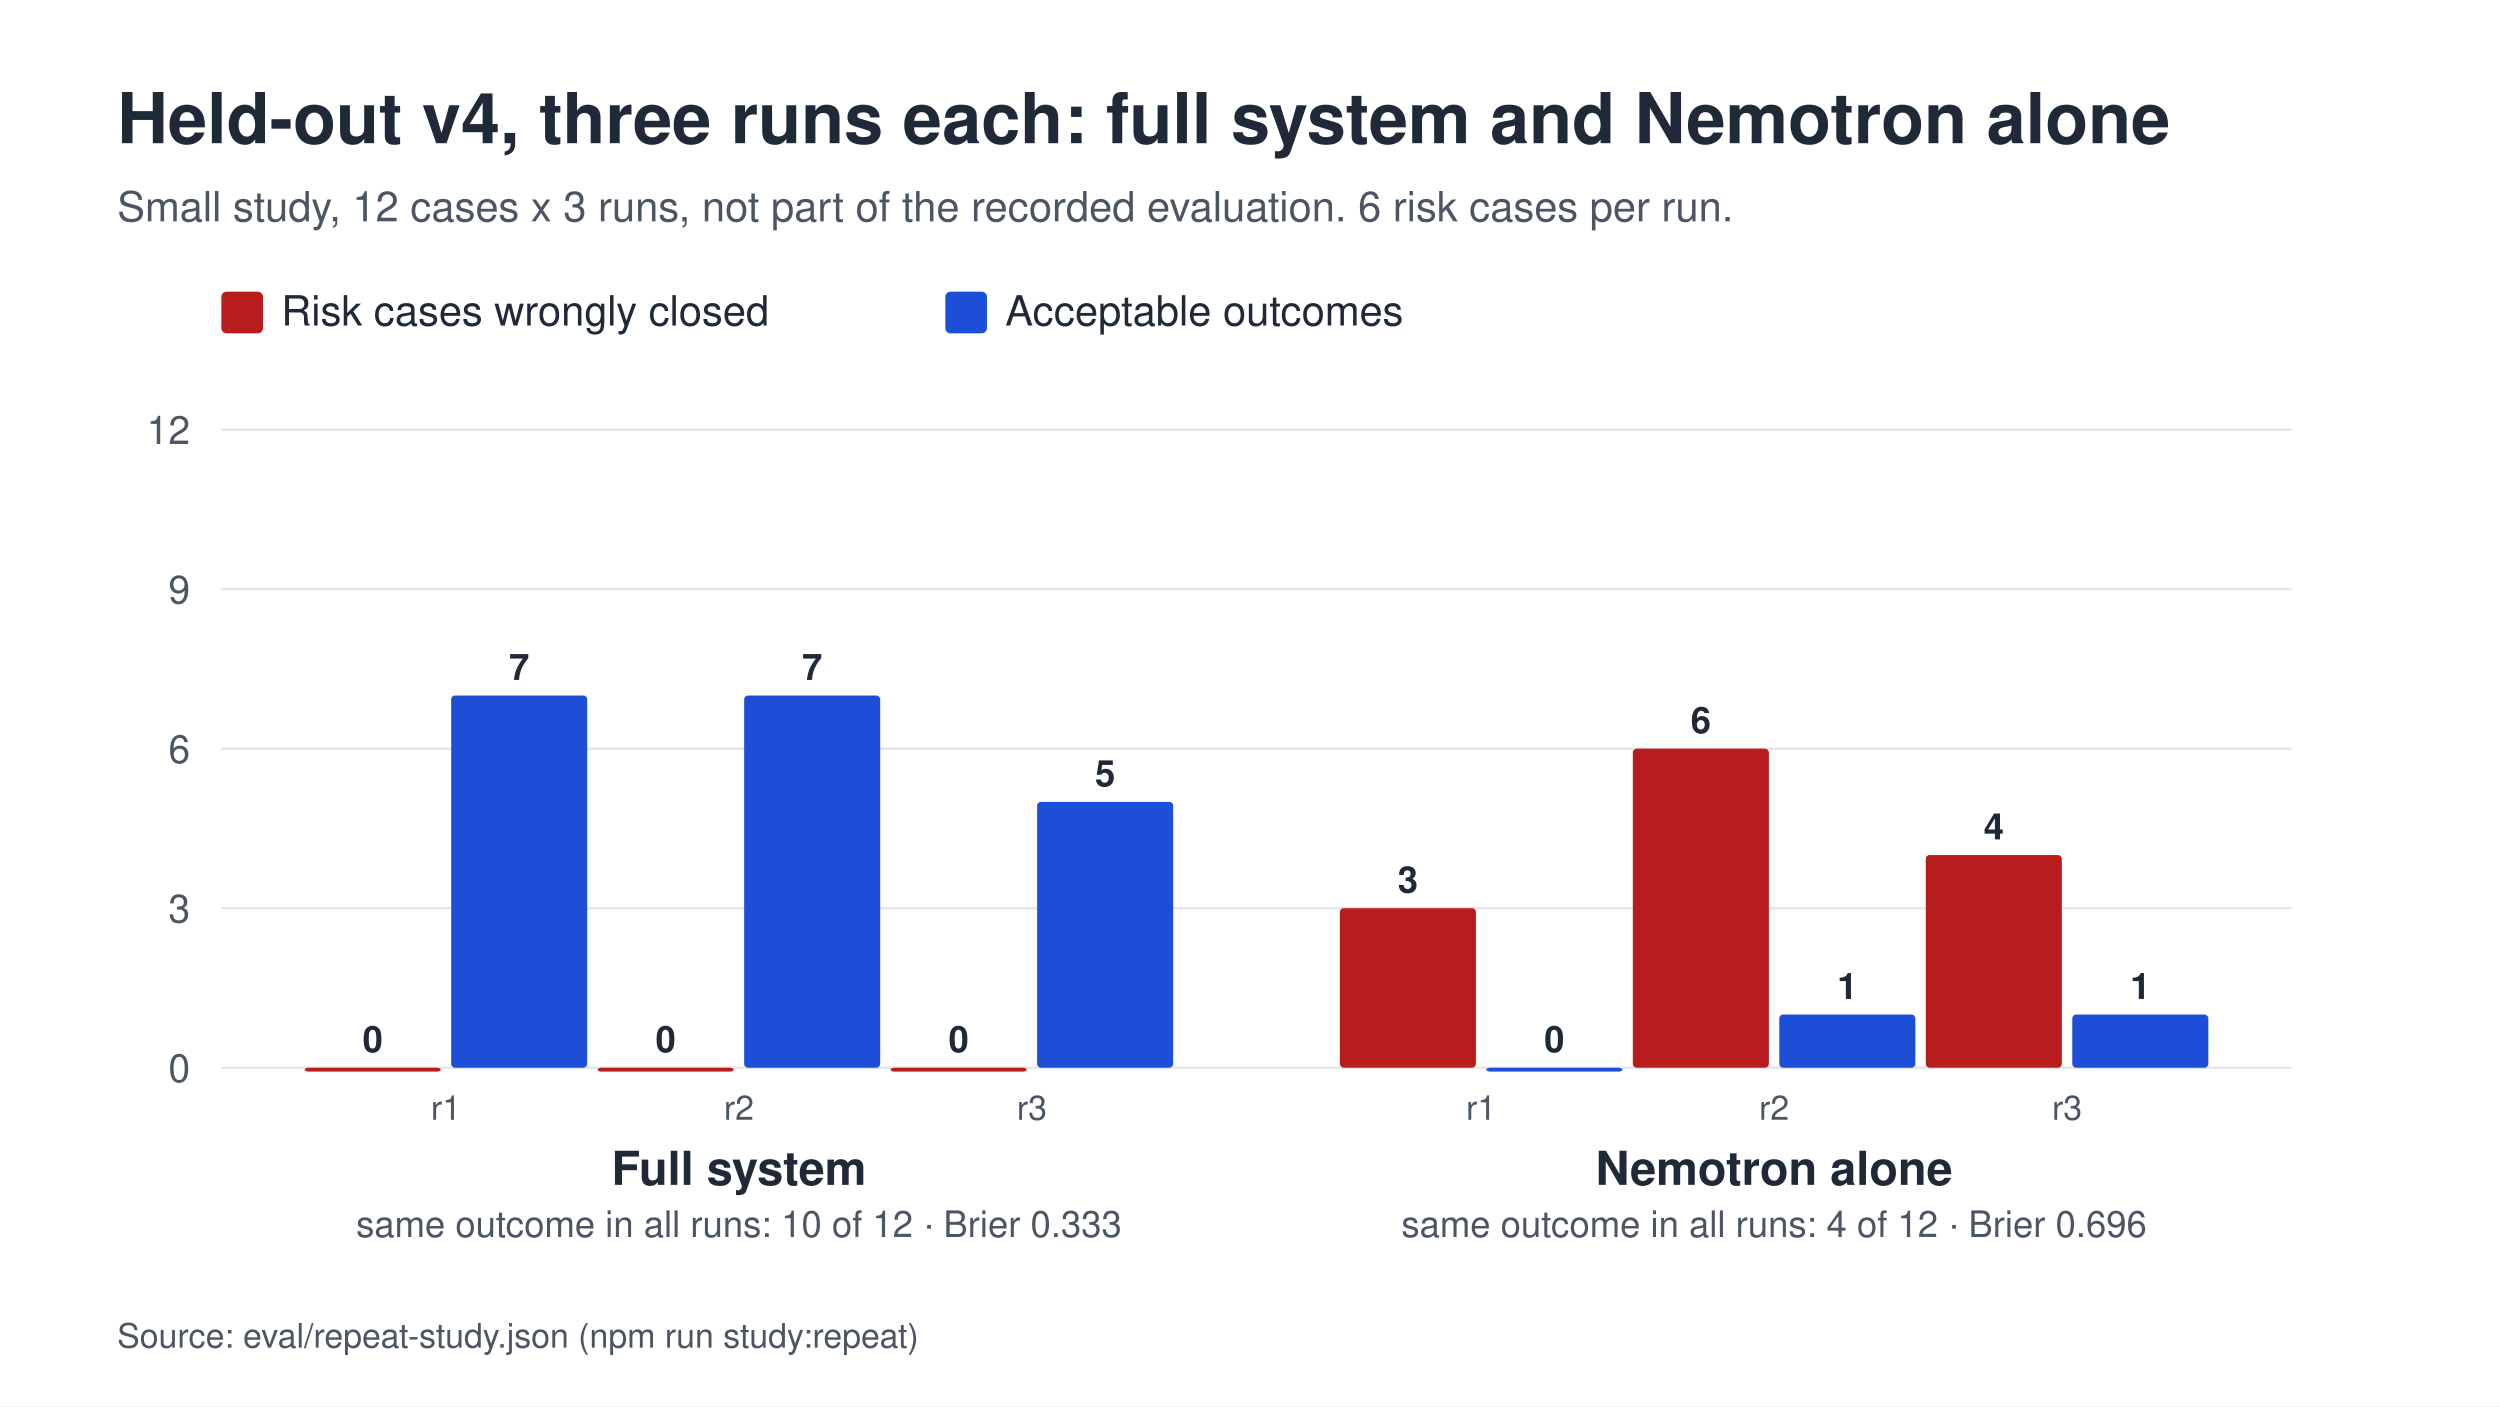
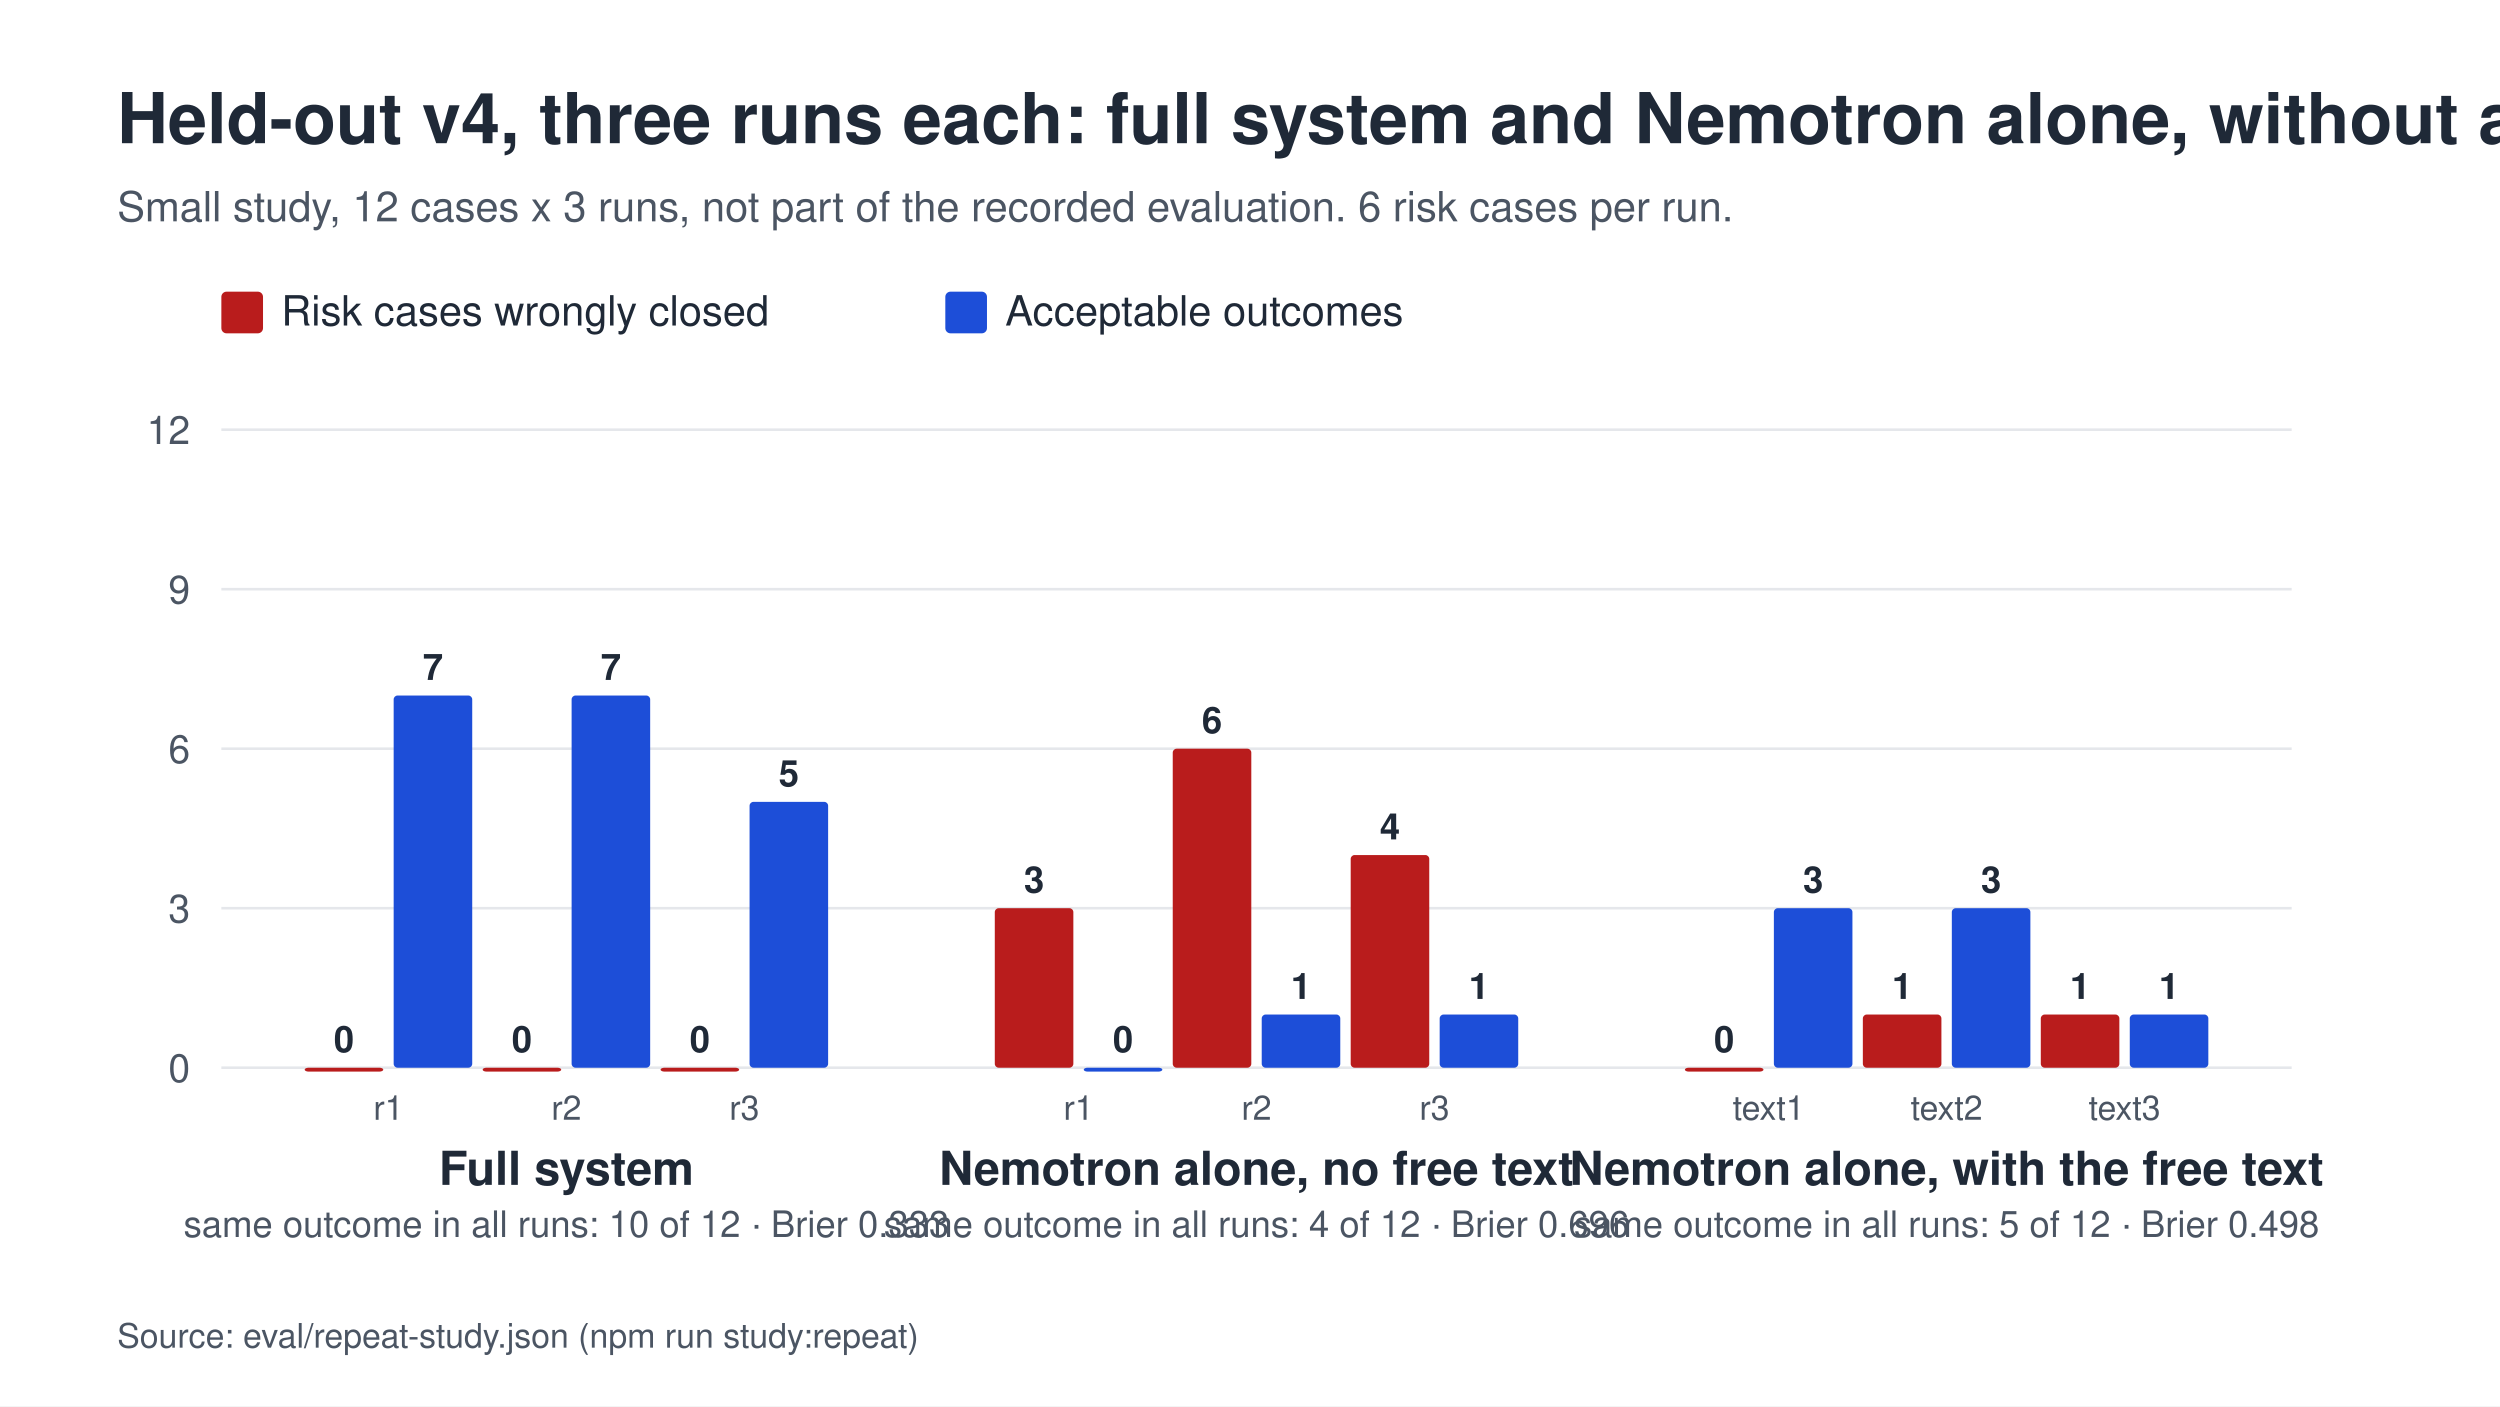
<svg xmlns="http://www.w3.org/2000/svg" width="1920" height="1080" viewBox="0 0 1920 1080" font-family="-apple-system, 'Segoe UI', Helvetica, Arial, sans-serif">
  <rect width="1920" height="1080" fill="#ffffff" />
-   <text x="90" y="110" font-size="54" fill="#1f2937" font-weight="700" text-anchor="start">Held-out v4, three runs each: full system and Nemotron alone</text>
+   <text x="90" y="110" font-size="54" fill="#1f2937" font-weight="700" text-anchor="start">Held-out v4, three runs each: full system and Nemotron alone, without and with the free text</text>
  <text x="90" y="170" font-size="32" fill="#4b5563" font-weight="400" text-anchor="start">Small study, 12 cases x 3 runs, not part of the recorded evaluation. 6 risk cases per run.</text>
  <rect x="170" y="224" width="32" height="32" rx="4" fill="#b91c1c" />
  <text x="216" y="250" font-size="32" fill="#1f2937" font-weight="400" text-anchor="start">Risk cases wrongly closed</text>
  <rect x="726" y="224" width="32" height="32" rx="4" fill="#1d4ed8" />
  <text x="772" y="250" font-size="32" fill="#1f2937" font-weight="400" text-anchor="start">Acceptable outcomes</text>
  <line x1="170" x2="1760" y1="820" y2="820" stroke="#e5e7eb" stroke-width="2" />
  <text x="146" y="831" font-size="30" fill="#4b5563" font-weight="400" text-anchor="end">0</text>
  <line x1="170" x2="1760" y1="697.5" y2="697.5" stroke="#e5e7eb" stroke-width="2" />
  <text x="146" y="708.5" font-size="30" fill="#4b5563" font-weight="400" text-anchor="end">3</text>
  <line x1="170" x2="1760" y1="575" y2="575" stroke="#e5e7eb" stroke-width="2" />
  <text x="146" y="586" font-size="30" fill="#4b5563" font-weight="400" text-anchor="end">6</text>
  <line x1="170" x2="1760" y1="452.5" y2="452.5" stroke="#e5e7eb" stroke-width="2" />
  <text x="146" y="463.5" font-size="30" fill="#4b5563" font-weight="400" text-anchor="end">9</text>
  <line x1="170" x2="1760" y1="330" y2="330" stroke="#e5e7eb" stroke-width="2" />
  <text x="146" y="341" font-size="30" fill="#4b5563" font-weight="400" text-anchor="end">12</text>
-   <rect x="234" y="820" width="104.5" height="3" fill="#b91c1c" rx="3" />
-   <text x="286.25" y="808" font-size="28" fill="#1f2937" font-weight="700" text-anchor="middle">0</text>
-   <rect x="346.5" y="534.167" width="104.5" height="285.833" fill="#1d4ed8" rx="3" />
-   <text x="398.75" y="522.167" font-size="28" fill="#1f2937" font-weight="700" text-anchor="middle">7</text>
-   <text x="342.5" y="860" font-size="26" fill="#4b5563" font-weight="400" text-anchor="middle">r1</text>
-   <rect x="459" y="820" width="104.5" height="3" fill="#b91c1c" rx="3" />
-   <text x="511.25" y="808" font-size="28" fill="#1f2937" font-weight="700" text-anchor="middle">0</text>
-   <rect x="571.5" y="534.167" width="104.5" height="285.833" fill="#1d4ed8" rx="3" />
-   <text x="623.75" y="522.167" font-size="28" fill="#1f2937" font-weight="700" text-anchor="middle">7</text>
-   <text x="567.5" y="860" font-size="26" fill="#4b5563" font-weight="400" text-anchor="middle">r2</text>
-   <rect x="684" y="820" width="104.5" height="3" fill="#b91c1c" rx="3" />
-   <text x="736.25" y="808" font-size="28" fill="#1f2937" font-weight="700" text-anchor="middle">0</text>
-   <rect x="796.5" y="615.833" width="104.5" height="204.167" fill="#1d4ed8" rx="3" />
-   <text x="848.75" y="603.833" font-size="28" fill="#1f2937" font-weight="700" text-anchor="middle">5</text>
-   <text x="792.5" y="860" font-size="26" fill="#4b5563" font-weight="400" text-anchor="middle">r3</text>
-   <text x="567.5" y="910" font-size="36" fill="#1f2937" font-weight="600" text-anchor="middle">Full system</text>
-   <text x="567.5" y="950" font-size="28" fill="#4b5563" font-weight="400" text-anchor="middle">same outcome in all runs: 10 of 12 · Brier 0.333</text>
-   <rect x="1029" y="697.5" width="104.5" height="122.5" fill="#b91c1c" rx="3" />
-   <text x="1081.25" y="685.5" font-size="28" fill="#1f2937" font-weight="700" text-anchor="middle">3</text>
-   <rect x="1141.5" y="820" width="104.5" height="3" fill="#1d4ed8" rx="3" />
-   <text x="1193.75" y="808" font-size="28" fill="#1f2937" font-weight="700" text-anchor="middle">0</text>
-   <text x="1137.5" y="860" font-size="26" fill="#4b5563" font-weight="400" text-anchor="middle">r1</text>
-   <rect x="1254" y="575" width="104.5" height="245" fill="#b91c1c" rx="3" />
-   <text x="1306.25" y="563" font-size="28" fill="#1f2937" font-weight="700" text-anchor="middle">6</text>
-   <rect x="1366.5" y="779.167" width="104.5" height="40.833" fill="#1d4ed8" rx="3" />
-   <text x="1418.75" y="767.167" font-size="28" fill="#1f2937" font-weight="700" text-anchor="middle">1</text>
-   <text x="1362.5" y="860" font-size="26" fill="#4b5563" font-weight="400" text-anchor="middle">r2</text>
-   <rect x="1479" y="656.667" width="104.5" height="163.333" fill="#b91c1c" rx="3" />
-   <text x="1531.25" y="644.667" font-size="28" fill="#1f2937" font-weight="700" text-anchor="middle">4</text>
-   <rect x="1591.5" y="779.167" width="104.5" height="40.833" fill="#1d4ed8" rx="3" />
-   <text x="1643.75" y="767.167" font-size="28" fill="#1f2937" font-weight="700" text-anchor="middle">1</text>
-   <text x="1587.5" y="860" font-size="26" fill="#4b5563" font-weight="400" text-anchor="middle">r3</text>
-   <text x="1362.5" y="910" font-size="36" fill="#1f2937" font-weight="600" text-anchor="middle">Nemotron alone</text>
-   <text x="1362.5" y="950" font-size="28" fill="#4b5563" font-weight="400" text-anchor="middle">same outcome in all runs: 4 of 12 · Brier 0.696</text>
+   <rect x="234" y="820" width="60.333" height="3" fill="#b91c1c" rx="3" />
+   <text x="264.167" y="808" font-size="28" fill="#1f2937" font-weight="700" text-anchor="middle">0</text>
+   <rect x="302.333" y="534.167" width="60.333" height="285.833" fill="#1d4ed8" rx="3" />
+   <text x="332.5" y="522.167" font-size="28" fill="#1f2937" font-weight="700" text-anchor="middle">7</text>
+   <text x="298.333" y="860" font-size="26" fill="#4b5563" font-weight="400" text-anchor="middle">r1</text>
+   <rect x="370.667" y="820" width="60.333" height="3" fill="#b91c1c" rx="3" />
+   <text x="400.833" y="808" font-size="28" fill="#1f2937" font-weight="700" text-anchor="middle">0</text>
+   <rect x="439" y="534.167" width="60.333" height="285.833" fill="#1d4ed8" rx="3" />
+   <text x="469.167" y="522.167" font-size="28" fill="#1f2937" font-weight="700" text-anchor="middle">7</text>
+   <text x="435" y="860" font-size="26" fill="#4b5563" font-weight="400" text-anchor="middle">r2</text>
+   <rect x="507.333" y="820" width="60.333" height="3" fill="#b91c1c" rx="3" />
+   <text x="537.5" y="808" font-size="28" fill="#1f2937" font-weight="700" text-anchor="middle">0</text>
+   <rect x="575.667" y="615.833" width="60.333" height="204.167" fill="#1d4ed8" rx="3" />
+   <text x="605.833" y="603.833" font-size="28" fill="#1f2937" font-weight="700" text-anchor="middle">5</text>
+   <text x="571.667" y="860" font-size="26" fill="#4b5563" font-weight="400" text-anchor="middle">r3</text>
+   <text x="435" y="910" font-size="36" fill="#1f2937" font-weight="600" text-anchor="middle">Full system</text>
+   <text x="435" y="950" font-size="28" fill="#4b5563" font-weight="400" text-anchor="middle">same outcome in all runs: 10 of 12 · Brier 0.333</text>
+   <rect x="764" y="697.5" width="60.333" height="122.5" fill="#b91c1c" rx="3" />
+   <text x="794.167" y="685.5" font-size="28" fill="#1f2937" font-weight="700" text-anchor="middle">3</text>
+   <rect x="832.333" y="820" width="60.333" height="3" fill="#1d4ed8" rx="3" />
+   <text x="862.5" y="808" font-size="28" fill="#1f2937" font-weight="700" text-anchor="middle">0</text>
+   <text x="828.333" y="860" font-size="26" fill="#4b5563" font-weight="400" text-anchor="middle">r1</text>
+   <rect x="900.667" y="575" width="60.333" height="245" fill="#b91c1c" rx="3" />
+   <text x="930.833" y="563" font-size="28" fill="#1f2937" font-weight="700" text-anchor="middle">6</text>
+   <rect x="969" y="779.167" width="60.333" height="40.833" fill="#1d4ed8" rx="3" />
+   <text x="999.167" y="767.167" font-size="28" fill="#1f2937" font-weight="700" text-anchor="middle">1</text>
+   <text x="965" y="860" font-size="26" fill="#4b5563" font-weight="400" text-anchor="middle">r2</text>
+   <rect x="1037.333" y="656.667" width="60.333" height="163.333" fill="#b91c1c" rx="3" />
+   <text x="1067.5" y="644.667" font-size="28" fill="#1f2937" font-weight="700" text-anchor="middle">4</text>
+   <rect x="1105.667" y="779.167" width="60.333" height="40.833" fill="#1d4ed8" rx="3" />
+   <text x="1135.833" y="767.167" font-size="28" fill="#1f2937" font-weight="700" text-anchor="middle">1</text>
+   <text x="1101.667" y="860" font-size="26" fill="#4b5563" font-weight="400" text-anchor="middle">r3</text>
+   <text x="965" y="910" font-size="36" fill="#1f2937" font-weight="600" text-anchor="middle">Nemotron alone, no free text</text>
+   <text x="965" y="950" font-size="28" fill="#4b5563" font-weight="400" text-anchor="middle">same outcome in all runs: 4 of 12 · Brier 0.696</text>
+   <rect x="1294" y="820" width="60.333" height="3" fill="#b91c1c" rx="3" />
+   <text x="1324.167" y="808" font-size="28" fill="#1f2937" font-weight="700" text-anchor="middle">0</text>
+   <rect x="1362.333" y="697.5" width="60.333" height="122.5" fill="#1d4ed8" rx="3" />
+   <text x="1392.5" y="685.5" font-size="28" fill="#1f2937" font-weight="700" text-anchor="middle">3</text>
+   <text x="1358.333" y="860" font-size="26" fill="#4b5563" font-weight="400" text-anchor="middle">text1</text>
+   <rect x="1430.667" y="779.167" width="60.333" height="40.833" fill="#b91c1c" rx="3" />
+   <text x="1460.833" y="767.167" font-size="28" fill="#1f2937" font-weight="700" text-anchor="middle">1</text>
+   <rect x="1499" y="697.5" width="60.333" height="122.5" fill="#1d4ed8" rx="3" />
+   <text x="1529.167" y="685.5" font-size="28" fill="#1f2937" font-weight="700" text-anchor="middle">3</text>
+   <text x="1495" y="860" font-size="26" fill="#4b5563" font-weight="400" text-anchor="middle">text2</text>
+   <rect x="1567.333" y="779.167" width="60.333" height="40.833" fill="#b91c1c" rx="3" />
+   <text x="1597.5" y="767.167" font-size="28" fill="#1f2937" font-weight="700" text-anchor="middle">1</text>
+   <rect x="1635.667" y="779.167" width="60.333" height="40.833" fill="#1d4ed8" rx="3" />
+   <text x="1665.833" y="767.167" font-size="28" fill="#1f2937" font-weight="700" text-anchor="middle">1</text>
+   <text x="1631.667" y="860" font-size="26" fill="#4b5563" font-weight="400" text-anchor="middle">text3</text>
+   <text x="1495" y="910" font-size="36" fill="#1f2937" font-weight="600" text-anchor="middle">Nemotron alone, with the free text</text>
+   <text x="1495" y="950" font-size="28" fill="#4b5563" font-weight="400" text-anchor="middle">same outcome in all runs: 5 of 12 · Brier 0.498</text>
  <text x="90" y="1035" font-size="26" fill="#4b5563" font-weight="400" text-anchor="start">Source: eval/repeat-study.json (npm run study:repeat)</text>
</svg>
